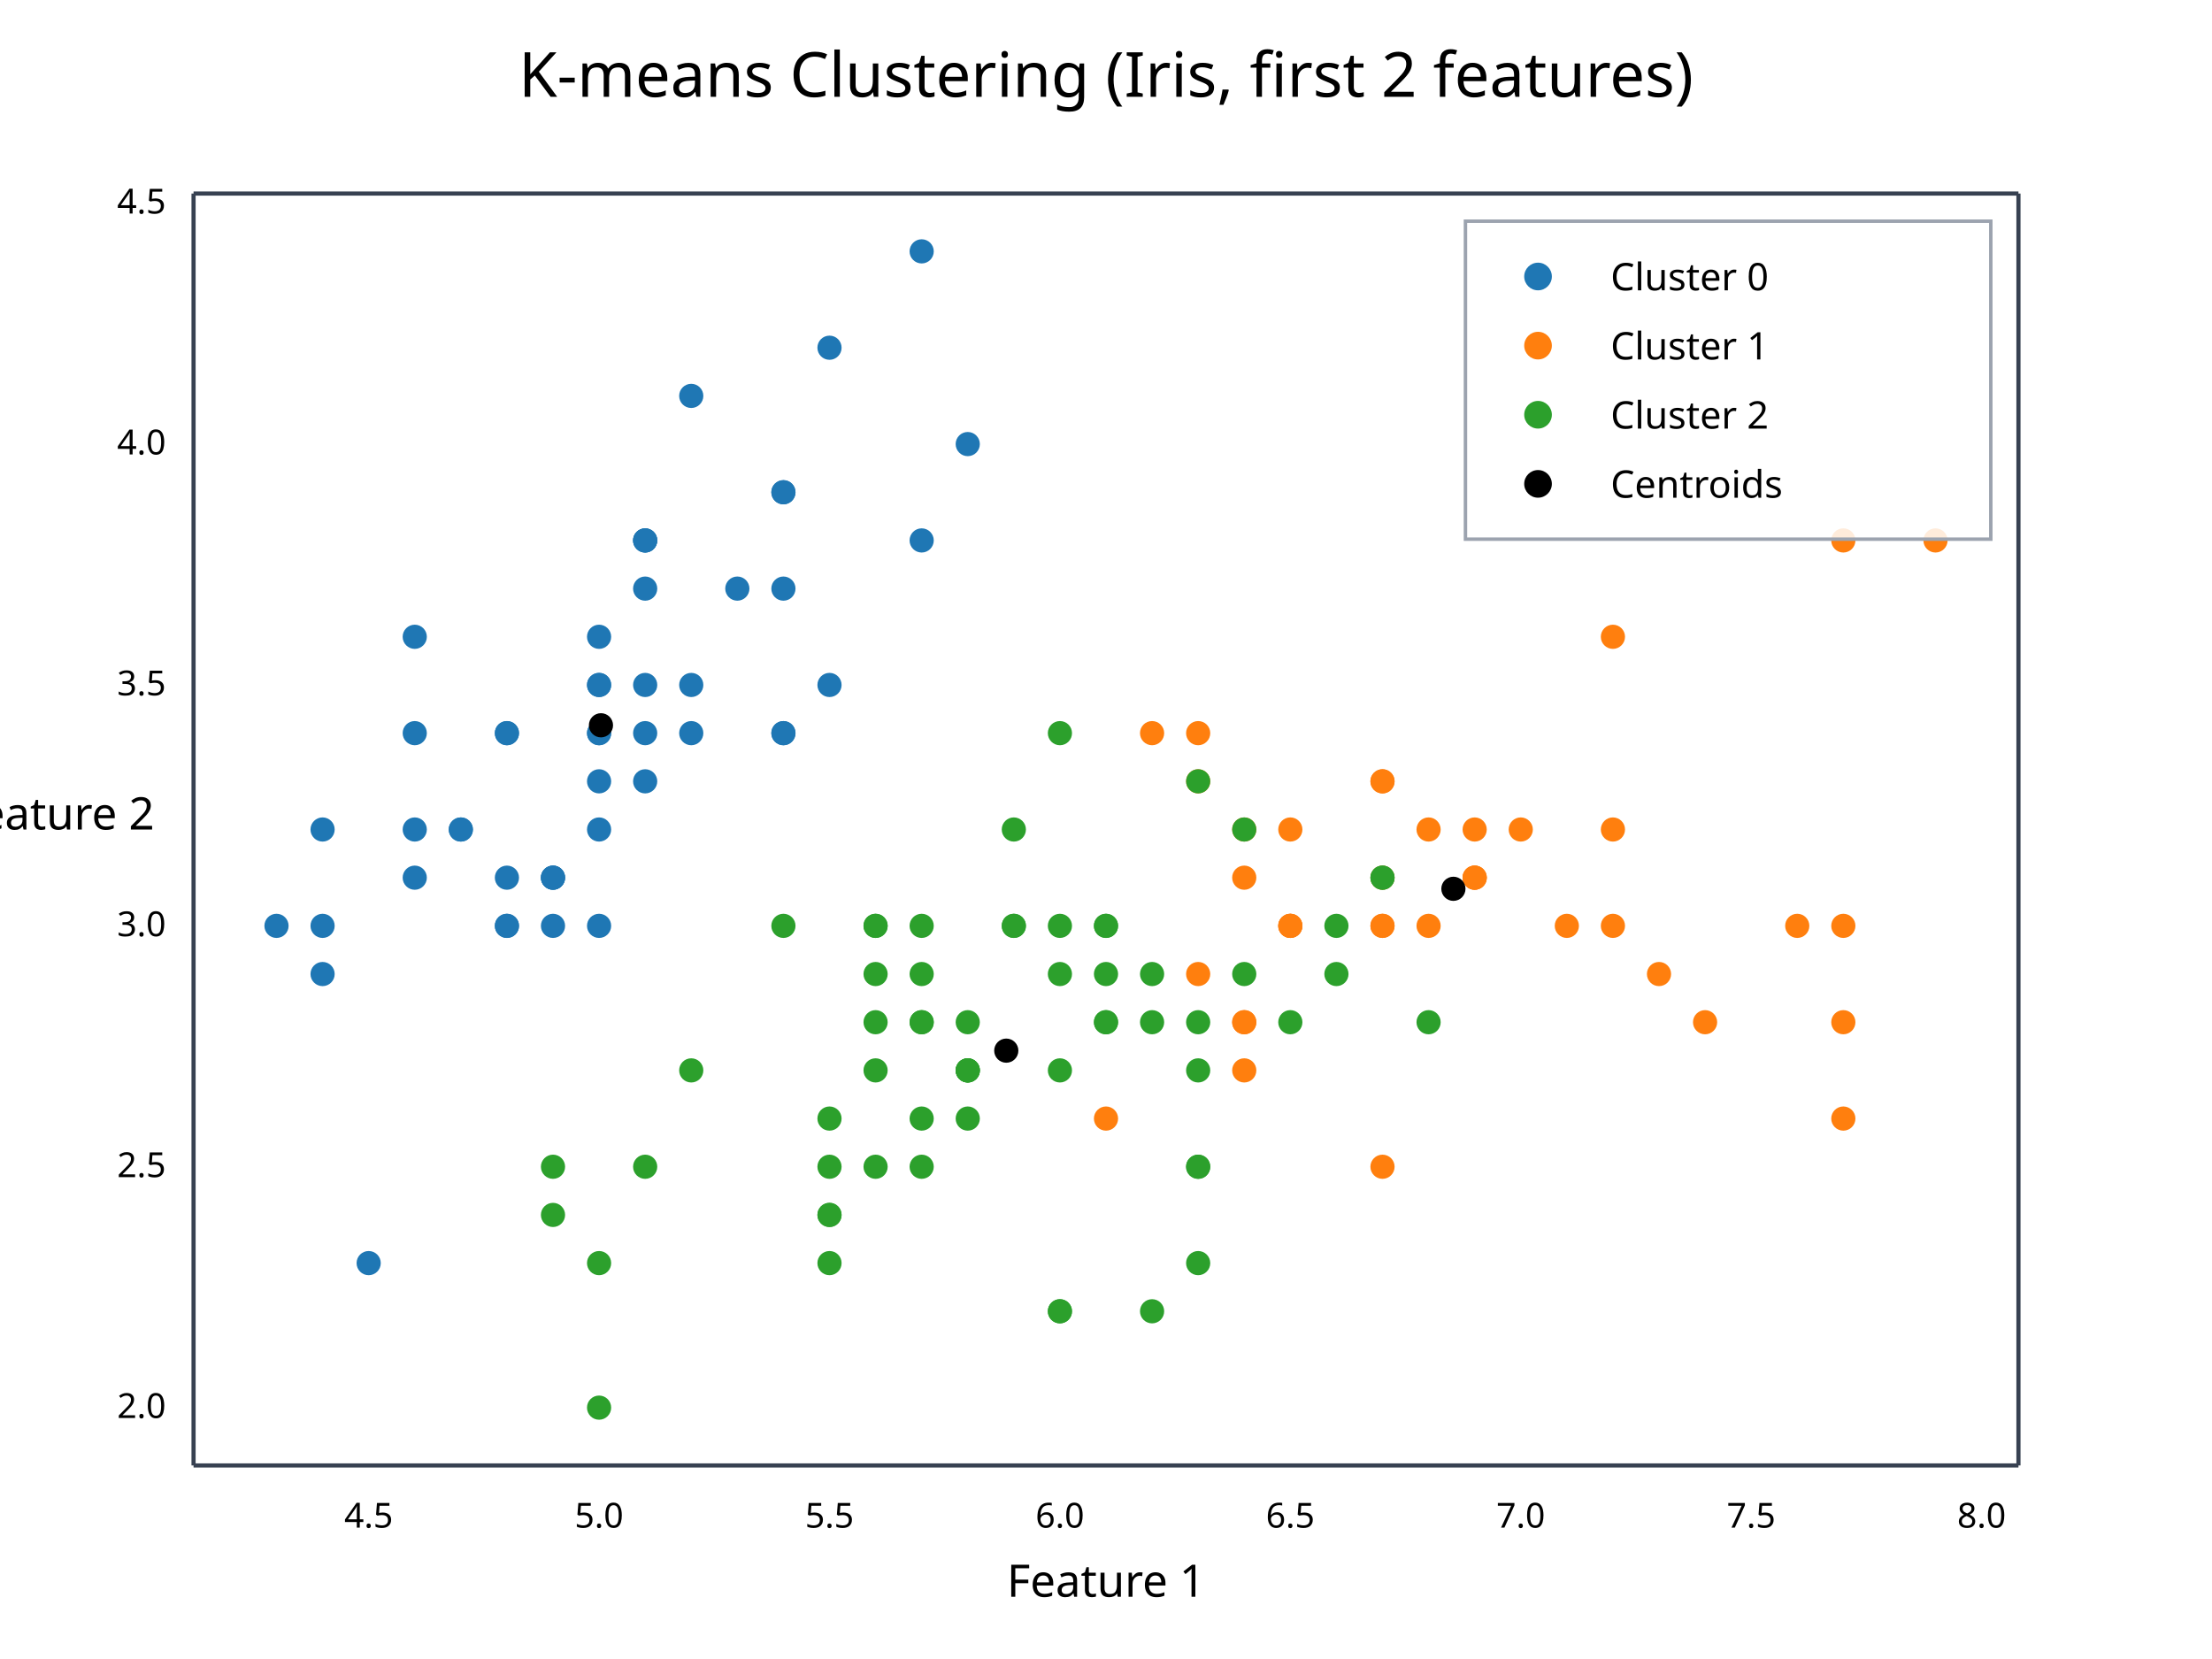
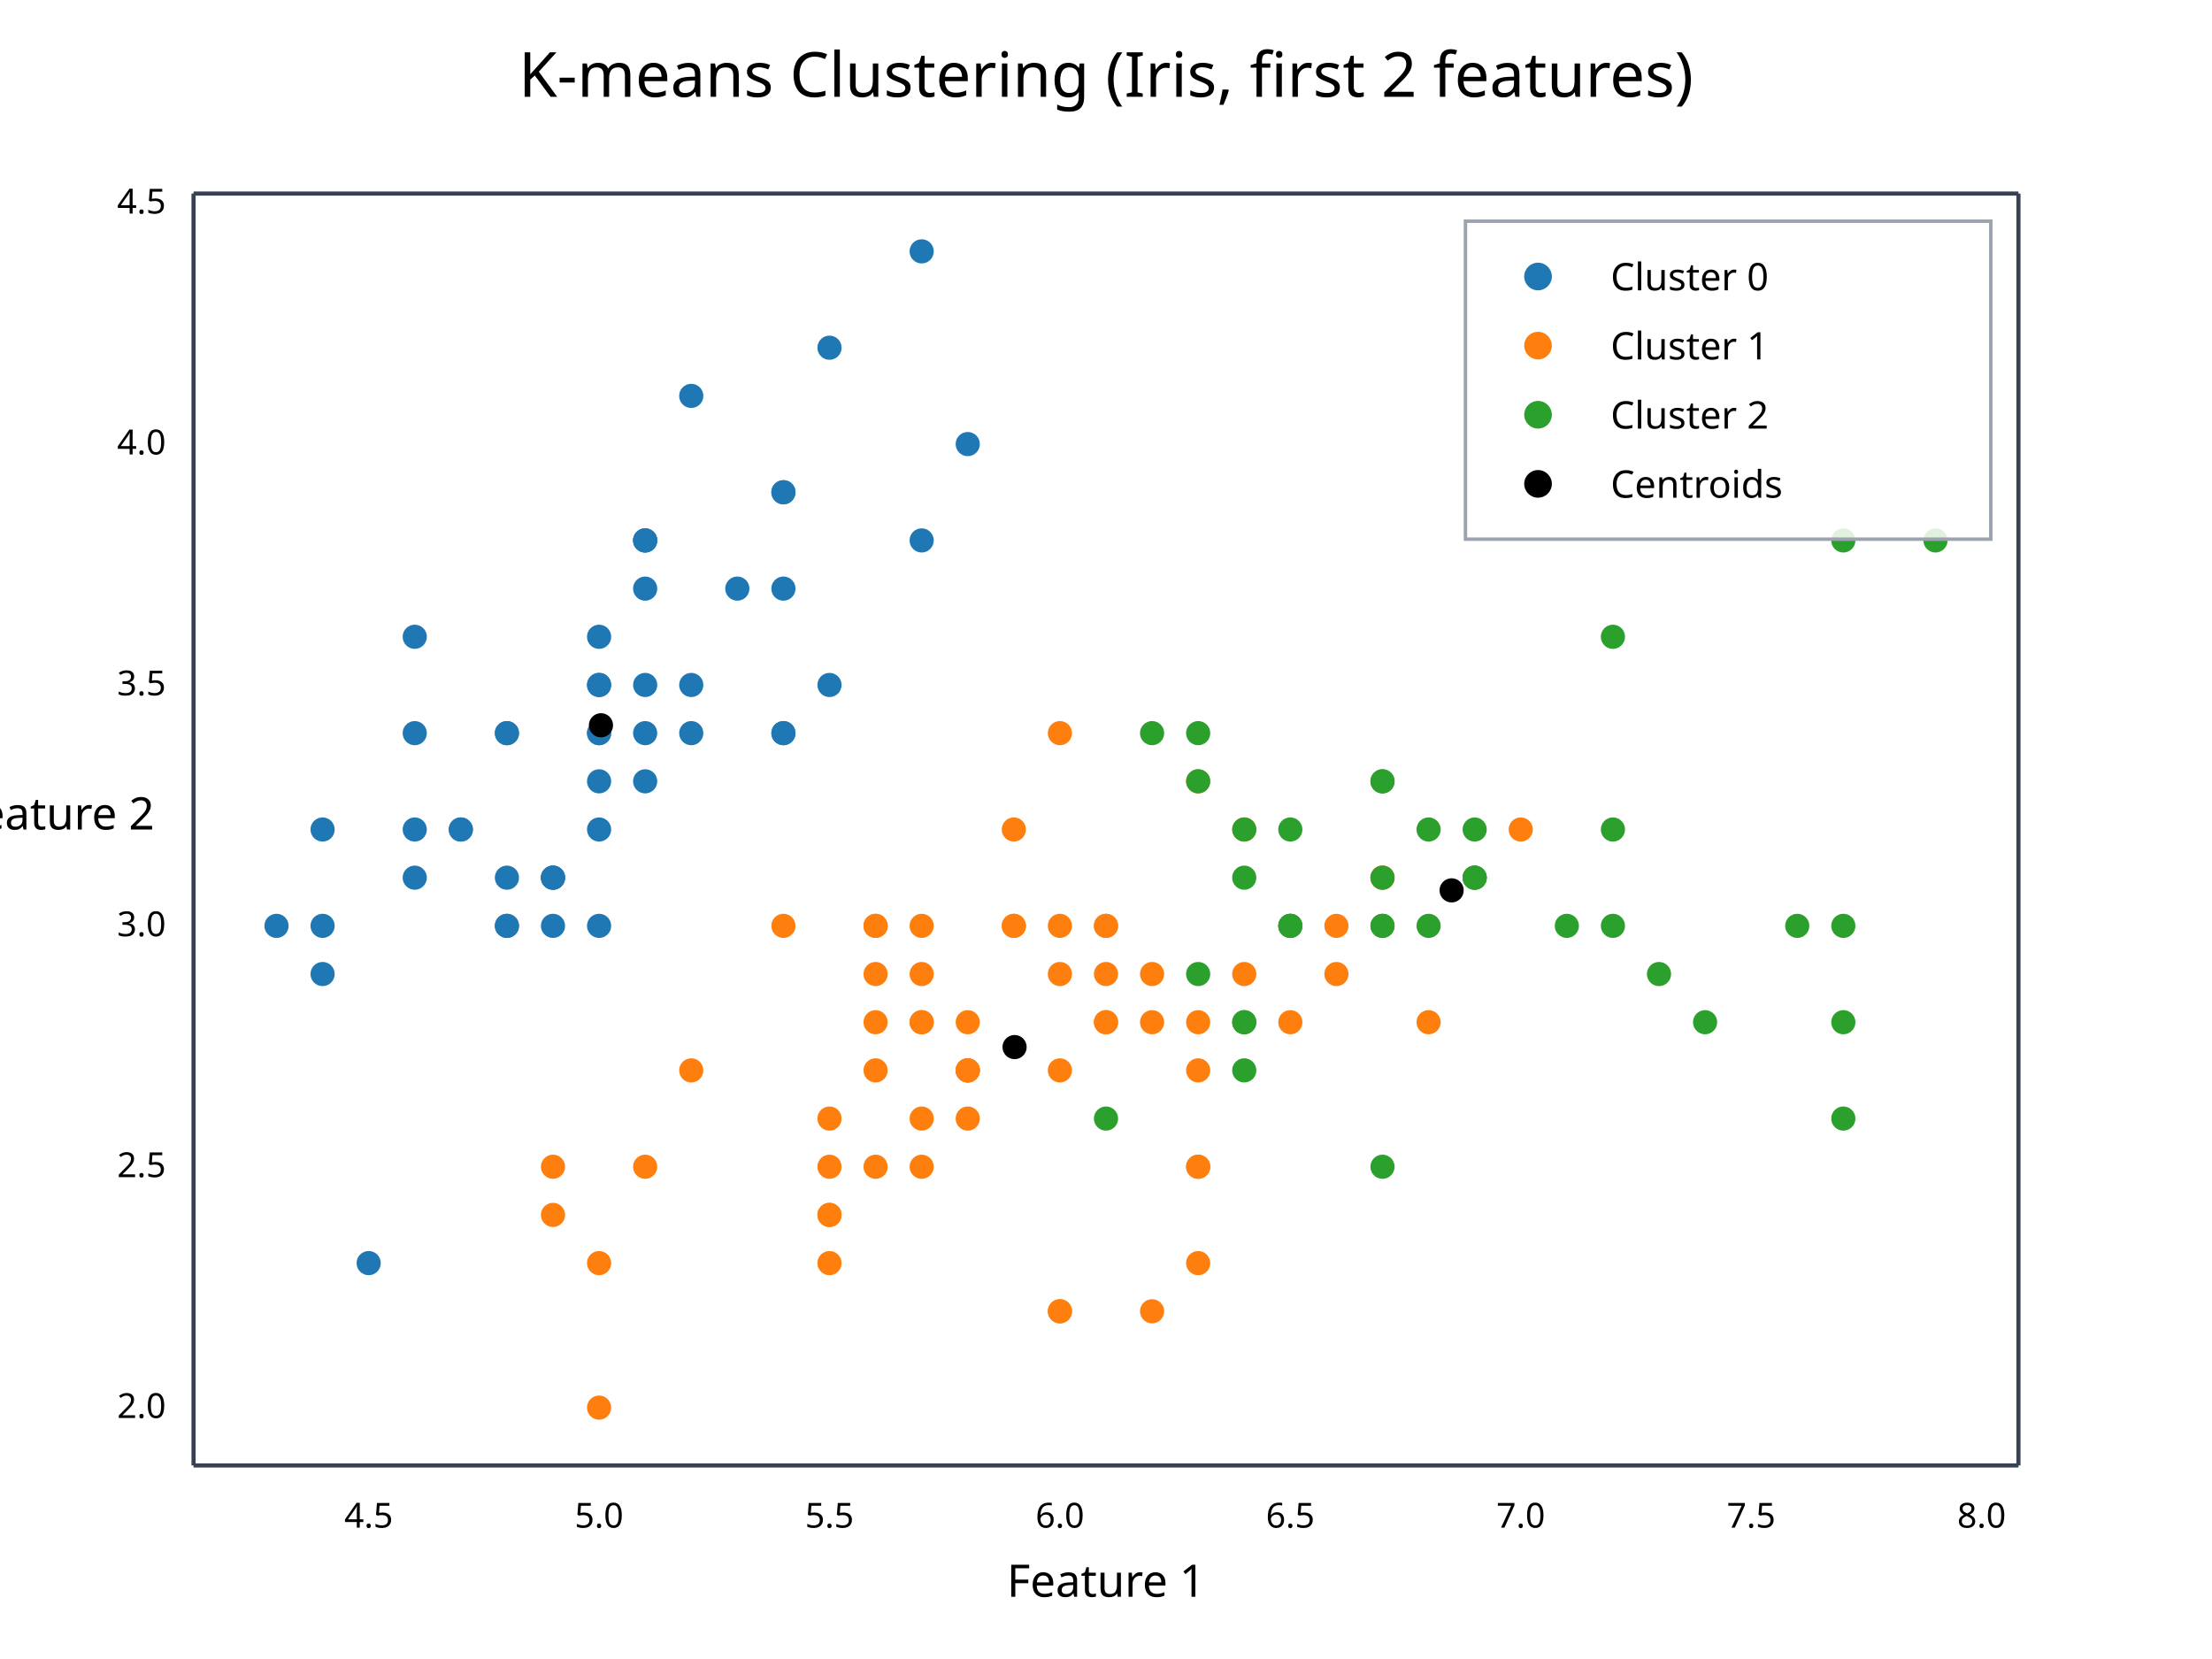
<svg xmlns="http://www.w3.org/2000/svg" width="640" height="480" viewBox="0 0 640 480">
  <rect width="100%" height="100%" fill="white" />
  <text x="106.667" y="442" text-anchor="middle" font-family="sans-serif" font-size="10">4.5</text>
  <text x="173.333" y="442" text-anchor="middle" font-family="sans-serif" font-size="10">5.0</text>
  <text x="240" y="442" text-anchor="middle" font-family="sans-serif" font-size="10">5.5</text>
  <text x="306.667" y="442" text-anchor="middle" font-family="sans-serif" font-size="10">6.0</text>
  <text x="373.333" y="442" text-anchor="middle" font-family="sans-serif" font-size="10">6.5</text>
  <text x="440" y="442" text-anchor="middle" font-family="sans-serif" font-size="10">7.0</text>
  <text x="506.667" y="442" text-anchor="middle" font-family="sans-serif" font-size="10">7.5</text>
  <text x="573.333" y="442" text-anchor="middle" font-family="sans-serif" font-size="10">8.0</text>
  <text x="48" y="410.273" text-anchor="end" font-family="sans-serif" font-size="10">2.0</text>
  <text x="48" y="340.576" text-anchor="end" font-family="sans-serif" font-size="10">2.5</text>
  <text x="48" y="270.879" text-anchor="end" font-family="sans-serif" font-size="10">3.0</text>
  <text x="48" y="201.182" text-anchor="end" font-family="sans-serif" font-size="10">3.5</text>
  <text x="48" y="131.485" text-anchor="end" font-family="sans-serif" font-size="10">4.0</text>
  <text x="48" y="61.788" text-anchor="end" font-family="sans-serif" font-size="10">4.5</text>
  <line x1="56" y1="424" x2="56" y2="56" stroke="#374151" stroke-width="1.2" />
  <line x1="584" y1="424" x2="584" y2="56" stroke="#374151" stroke-width="1.2" />
  <line x1="56" y1="424" x2="584" y2="424" stroke="#374151" stroke-width="1.2" />
  <line x1="56" y1="56" x2="584" y2="56" stroke="#374151" stroke-width="1.2" />
  <circle cx="160" cy="267.879" r="3.5" fill="#1f77b4" />
  <circle cx="133.333" cy="240" r="3.5" fill="#1f77b4" />
  <circle cx="120" cy="253.939" r="3.5" fill="#1f77b4" />
  <circle cx="173.333" cy="184.242" r="3.5" fill="#1f77b4" />
  <circle cx="226.667" cy="142.424" r="3.5" fill="#1f77b4" />
  <circle cx="120" cy="212.121" r="3.5" fill="#1f77b4" />
  <circle cx="173.333" cy="212.121" r="3.5" fill="#1f77b4" />
  <circle cx="93.333" cy="281.818" r="3.5" fill="#1f77b4" />
  <circle cx="160" cy="253.939" r="3.5" fill="#1f77b4" />
  <circle cx="226.667" cy="170.303" r="3.5" fill="#1f77b4" />
  <circle cx="146.667" cy="212.121" r="3.5" fill="#1f77b4" />
  <circle cx="146.667" cy="267.879" r="3.5" fill="#1f77b4" />
  <circle cx="80" cy="267.879" r="3.5" fill="#1f77b4" />
  <circle cx="280" cy="128.485" r="3.5" fill="#1f77b4" />
  <circle cx="266.667" cy="72.727" r="3.5" fill="#1f77b4" />
  <circle cx="226.667" cy="142.424" r="3.5" fill="#1f77b4" />
  <circle cx="186.667" cy="198.182" r="3.5" fill="#1f77b4" />
  <circle cx="266.667" cy="156.364" r="3.5" fill="#1f77b4" />
  <circle cx="186.667" cy="156.364" r="3.5" fill="#1f77b4" />
  <circle cx="226.667" cy="212.121" r="3.5" fill="#1f77b4" />
  <circle cx="186.667" cy="170.303" r="3.5" fill="#1f77b4" />
  <circle cx="120" cy="184.242" r="3.5" fill="#1f77b4" />
  <circle cx="186.667" cy="226.061" r="3.5" fill="#1f77b4" />
  <circle cx="146.667" cy="212.121" r="3.5" fill="#1f77b4" />
  <circle cx="173.333" cy="267.879" r="3.5" fill="#1f77b4" />
  <circle cx="173.333" cy="212.121" r="3.5" fill="#1f77b4" />
  <circle cx="200" cy="198.182" r="3.5" fill="#1f77b4" />
  <circle cx="200" cy="212.121" r="3.5" fill="#1f77b4" />
  <circle cx="133.333" cy="240" r="3.5" fill="#1f77b4" />
  <circle cx="146.667" cy="253.939" r="3.5" fill="#1f77b4" />
  <circle cx="226.667" cy="212.121" r="3.5" fill="#1f77b4" />
  <circle cx="200" cy="114.545" r="3.5" fill="#1f77b4" />
  <circle cx="240" cy="100.606" r="3.5" fill="#1f77b4" />
  <circle cx="160" cy="253.939" r="3.5" fill="#1f77b4" />
  <circle cx="173.333" cy="240" r="3.5" fill="#1f77b4" />
  <circle cx="240" cy="198.182" r="3.5" fill="#1f77b4" />
  <circle cx="160" cy="253.939" r="3.5" fill="#1f77b4" />
  <circle cx="93.333" cy="267.879" r="3.5" fill="#1f77b4" />
  <circle cx="186.667" cy="212.121" r="3.5" fill="#1f77b4" />
  <circle cx="173.333" cy="198.182" r="3.5" fill="#1f77b4" />
  <circle cx="106.667" cy="365.455" r="3.5" fill="#1f77b4" />
  <circle cx="93.333" cy="240" r="3.5" fill="#1f77b4" />
  <circle cx="173.333" cy="198.182" r="3.5" fill="#1f77b4" />
  <circle cx="186.667" cy="156.364" r="3.5" fill="#1f77b4" />
  <circle cx="146.667" cy="267.879" r="3.5" fill="#1f77b4" />
  <circle cx="186.667" cy="156.364" r="3.5" fill="#1f77b4" />
  <circle cx="120" cy="240" r="3.5" fill="#1f77b4" />
  <circle cx="213.333" cy="170.303" r="3.5" fill="#1f77b4" />
  <circle cx="173.333" cy="226.061" r="3.5" fill="#1f77b4" />
  <circle cx="440" cy="240" r="3.5" fill="#ff7f0e" />
-   <circle cx="426.667" cy="253.939" r="3.5" fill="#ff7f0e" />
-   <circle cx="400" cy="267.879" r="3.5" fill="#ff7f0e" />
+   <circle cx="360" cy="240" r="3.5" fill="#ff7f0e" />
+   <circle cx="240" cy="365.455" r="3.5" fill="#ff7f0e" />
+   <circle cx="373.333" cy="295.758" r="3.5" fill="#ff7f0e" />
+   <circle cx="266.667" cy="295.758" r="3.5" fill="#ff7f0e" />
  <circle cx="346.667" cy="226.061" r="3.5" fill="#ff7f0e" />
-   <circle cx="453.333" cy="267.879" r="3.5" fill="#ff7f0e" />
-   <circle cx="346.667" cy="281.818" r="3.5" fill="#ff7f0e" />
-   <circle cx="373.333" cy="267.879" r="3.5" fill="#ff7f0e" />
-   <circle cx="520" cy="267.879" r="3.5" fill="#ff7f0e" />
-   <circle cx="480" cy="281.818" r="3.5" fill="#ff7f0e" />
-   <circle cx="400" cy="337.576" r="3.5" fill="#ff7f0e" />
-   <circle cx="466.667" cy="184.242" r="3.5" fill="#ff7f0e" />
-   <circle cx="373.333" cy="240" r="3.5" fill="#ff7f0e" />
-   <circle cx="360" cy="309.697" r="3.5" fill="#ff7f0e" />
-   <circle cx="413.333" cy="267.879" r="3.5" fill="#ff7f0e" />
-   <circle cx="360" cy="240" r="3.5" fill="#ff7f0e" />
-   <circle cx="373.333" cy="267.879" r="3.5" fill="#ff7f0e" />
-   <circle cx="533.333" cy="156.364" r="3.5" fill="#ff7f0e" />
-   <circle cx="533.333" cy="323.636" r="3.5" fill="#ff7f0e" />
-   <circle cx="426.667" cy="240" r="3.5" fill="#ff7f0e" />
-   <circle cx="533.333" cy="295.758" r="3.5" fill="#ff7f0e" />
-   <circle cx="400" cy="226.061" r="3.5" fill="#ff7f0e" />
-   <circle cx="466.667" cy="240" r="3.5" fill="#ff7f0e" />
-   <circle cx="360" cy="295.758" r="3.5" fill="#ff7f0e" />
-   <circle cx="466.667" cy="267.879" r="3.5" fill="#ff7f0e" />
-   <circle cx="493.333" cy="295.758" r="3.5" fill="#ff7f0e" />
-   <circle cx="560" cy="156.364" r="3.5" fill="#ff7f0e" />
-   <circle cx="360" cy="295.758" r="3.5" fill="#ff7f0e" />
-   <circle cx="320" cy="323.636" r="3.5" fill="#ff7f0e" />
-   <circle cx="533.333" cy="267.879" r="3.5" fill="#ff7f0e" />
-   <circle cx="346.667" cy="212.121" r="3.5" fill="#ff7f0e" />
-   <circle cx="360" cy="253.939" r="3.5" fill="#ff7f0e" />
-   <circle cx="426.667" cy="253.939" r="3.5" fill="#ff7f0e" />
+   <circle cx="160" cy="351.515" r="3.5" fill="#ff7f0e" />
+   <circle cx="386.667" cy="281.818" r="3.5" fill="#ff7f0e" />
+   <circle cx="200" cy="309.697" r="3.5" fill="#ff7f0e" />
+   <circle cx="173.333" cy="407.273" r="3.5" fill="#ff7f0e" />
+   <circle cx="293.333" cy="267.879" r="3.5" fill="#ff7f0e" />
+   <circle cx="306.667" cy="379.394" r="3.5" fill="#ff7f0e" />
+   <circle cx="320" cy="281.818" r="3.5" fill="#ff7f0e" />
+   <circle cx="253.333" cy="281.818" r="3.5" fill="#ff7f0e" />
  <circle cx="400" cy="253.939" r="3.5" fill="#ff7f0e" />
-   <circle cx="426.667" cy="253.939" r="3.5" fill="#ff7f0e" />
-   <circle cx="413.333" cy="240" r="3.5" fill="#ff7f0e" />
-   <circle cx="400" cy="226.061" r="3.5" fill="#ff7f0e" />
-   <circle cx="400" cy="267.879" r="3.5" fill="#ff7f0e" />
-   <circle cx="373.333" cy="267.879" r="3.5" fill="#ff7f0e" />
-   <circle cx="333.333" cy="212.121" r="3.5" fill="#ff7f0e" />
+   <circle cx="253.333" cy="267.879" r="3.5" fill="#ff7f0e" />
+   <circle cx="280" cy="309.697" r="3.5" fill="#ff7f0e" />
+   <circle cx="333.333" cy="379.394" r="3.5" fill="#ff7f0e" />
+   <circle cx="253.333" cy="337.576" r="3.5" fill="#ff7f0e" />
+   <circle cx="293.333" cy="240" r="3.5" fill="#ff7f0e" />
+   <circle cx="320" cy="295.758" r="3.5" fill="#ff7f0e" />
+   <circle cx="346.667" cy="337.576" r="3.5" fill="#ff7f0e" />
+   <circle cx="320" cy="295.758" r="3.5" fill="#ff7f0e" />
+   <circle cx="360" cy="281.818" r="3.5" fill="#ff7f0e" />
+   <circle cx="386.667" cy="267.879" r="3.5" fill="#ff7f0e" />
+   <circle cx="413.333" cy="295.758" r="3.5" fill="#ff7f0e" />
+   <circle cx="306.667" cy="281.818" r="3.5" fill="#ff7f0e" />
+   <circle cx="266.667" cy="323.636" r="3.5" fill="#ff7f0e" />
+   <circle cx="240" cy="351.515" r="3.5" fill="#ff7f0e" />
+   <circle cx="240" cy="351.515" r="3.5" fill="#ff7f0e" />
+   <circle cx="280" cy="309.697" r="3.5" fill="#ff7f0e" />
+   <circle cx="306.667" cy="309.697" r="3.5" fill="#ff7f0e" />
+   <circle cx="226.667" cy="267.879" r="3.5" fill="#ff7f0e" />
+   <circle cx="306.667" cy="212.121" r="3.5" fill="#ff7f0e" />
+   <circle cx="400" cy="253.939" r="3.5" fill="#ff7f0e" />
+   <circle cx="346.667" cy="365.455" r="3.5" fill="#ff7f0e" />
+   <circle cx="253.333" cy="267.879" r="3.5" fill="#ff7f0e" />
+   <circle cx="240" cy="337.576" r="3.5" fill="#ff7f0e" />
+   <circle cx="240" cy="323.636" r="3.5" fill="#ff7f0e" />
+   <circle cx="320" cy="267.879" r="3.5" fill="#ff7f0e" />
+   <circle cx="280" cy="323.636" r="3.5" fill="#ff7f0e" />
+   <circle cx="173.333" cy="365.455" r="3.5" fill="#ff7f0e" />
+   <circle cx="253.333" cy="309.697" r="3.5" fill="#ff7f0e" />
+   <circle cx="266.667" cy="267.879" r="3.5" fill="#ff7f0e" />
+   <circle cx="266.667" cy="281.818" r="3.5" fill="#ff7f0e" />
+   <circle cx="333.333" cy="281.818" r="3.5" fill="#ff7f0e" />
+   <circle cx="186.667" cy="337.576" r="3.5" fill="#ff7f0e" />
+   <circle cx="266.667" cy="295.758" r="3.5" fill="#ff7f0e" />
+   <circle cx="280" cy="309.697" r="3.5" fill="#ff7f0e" />
+   <circle cx="160" cy="337.576" r="3.5" fill="#ff7f0e" />
+   <circle cx="266.667" cy="337.576" r="3.5" fill="#ff7f0e" />
+   <circle cx="280" cy="295.758" r="3.5" fill="#ff7f0e" />
+   <circle cx="306.667" cy="379.394" r="3.5" fill="#ff7f0e" />
+   <circle cx="253.333" cy="295.758" r="3.5" fill="#ff7f0e" />
+   <circle cx="346.667" cy="309.697" r="3.5" fill="#ff7f0e" />
+   <circle cx="333.333" cy="295.758" r="3.5" fill="#ff7f0e" />
+   <circle cx="320" cy="267.879" r="3.5" fill="#ff7f0e" />
+   <circle cx="346.667" cy="295.758" r="3.5" fill="#ff7f0e" />
+   <circle cx="306.667" cy="267.879" r="3.5" fill="#ff7f0e" />
+   <circle cx="280" cy="309.697" r="3.5" fill="#ff7f0e" />
+   <circle cx="346.667" cy="337.576" r="3.5" fill="#ff7f0e" />
+   <circle cx="293.333" cy="267.879" r="3.5" fill="#ff7f0e" />
+   <circle cx="426.667" cy="253.939" r="3.5" fill="#2ca02c" />
+   <circle cx="400" cy="267.879" r="3.5" fill="#2ca02c" />
+   <circle cx="346.667" cy="226.061" r="3.5" fill="#2ca02c" />
+   <circle cx="453.333" cy="267.879" r="3.5" fill="#2ca02c" />
+   <circle cx="346.667" cy="281.818" r="3.5" fill="#2ca02c" />
+   <circle cx="373.333" cy="267.879" r="3.5" fill="#2ca02c" />
+   <circle cx="520" cy="267.879" r="3.5" fill="#2ca02c" />
+   <circle cx="480" cy="281.818" r="3.5" fill="#2ca02c" />
+   <circle cx="400" cy="337.576" r="3.5" fill="#2ca02c" />
+   <circle cx="466.667" cy="184.242" r="3.5" fill="#2ca02c" />
+   <circle cx="373.333" cy="240" r="3.5" fill="#2ca02c" />
+   <circle cx="360" cy="309.697" r="3.5" fill="#2ca02c" />
+   <circle cx="413.333" cy="267.879" r="3.5" fill="#2ca02c" />
  <circle cx="360" cy="240" r="3.5" fill="#2ca02c" />
-   <circle cx="240" cy="365.455" r="3.5" fill="#2ca02c" />
-   <circle cx="373.333" cy="295.758" r="3.5" fill="#2ca02c" />
-   <circle cx="266.667" cy="295.758" r="3.5" fill="#2ca02c" />
-   <circle cx="346.667" cy="226.061" r="3.5" fill="#2ca02c" />
-   <circle cx="160" cy="351.515" r="3.5" fill="#2ca02c" />
-   <circle cx="386.667" cy="281.818" r="3.5" fill="#2ca02c" />
-   <circle cx="200" cy="309.697" r="3.5" fill="#2ca02c" />
-   <circle cx="173.333" cy="407.273" r="3.5" fill="#2ca02c" />
-   <circle cx="293.333" cy="267.879" r="3.5" fill="#2ca02c" />
-   <circle cx="306.667" cy="379.394" r="3.5" fill="#2ca02c" />
-   <circle cx="320" cy="281.818" r="3.5" fill="#2ca02c" />
-   <circle cx="253.333" cy="281.818" r="3.5" fill="#2ca02c" />
+   <circle cx="373.333" cy="267.879" r="3.5" fill="#2ca02c" />
+   <circle cx="533.333" cy="156.364" r="3.5" fill="#2ca02c" />
+   <circle cx="533.333" cy="323.636" r="3.5" fill="#2ca02c" />
+   <circle cx="426.667" cy="240" r="3.5" fill="#2ca02c" />
+   <circle cx="533.333" cy="295.758" r="3.5" fill="#2ca02c" />
+   <circle cx="400" cy="226.061" r="3.5" fill="#2ca02c" />
+   <circle cx="466.667" cy="240" r="3.5" fill="#2ca02c" />
+   <circle cx="360" cy="295.758" r="3.5" fill="#2ca02c" />
+   <circle cx="466.667" cy="267.879" r="3.5" fill="#2ca02c" />
+   <circle cx="493.333" cy="295.758" r="3.5" fill="#2ca02c" />
+   <circle cx="560" cy="156.364" r="3.5" fill="#2ca02c" />
+   <circle cx="360" cy="295.758" r="3.5" fill="#2ca02c" />
+   <circle cx="320" cy="323.636" r="3.5" fill="#2ca02c" />
+   <circle cx="533.333" cy="267.879" r="3.5" fill="#2ca02c" />
+   <circle cx="346.667" cy="212.121" r="3.5" fill="#2ca02c" />
+   <circle cx="360" cy="253.939" r="3.5" fill="#2ca02c" />
+   <circle cx="426.667" cy="253.939" r="3.5" fill="#2ca02c" />
  <circle cx="400" cy="253.939" r="3.5" fill="#2ca02c" />
-   <circle cx="253.333" cy="267.879" r="3.5" fill="#2ca02c" />
-   <circle cx="280" cy="309.697" r="3.5" fill="#2ca02c" />
-   <circle cx="333.333" cy="379.394" r="3.5" fill="#2ca02c" />
-   <circle cx="253.333" cy="337.576" r="3.5" fill="#2ca02c" />
-   <circle cx="293.333" cy="240" r="3.5" fill="#2ca02c" />
-   <circle cx="320" cy="295.758" r="3.5" fill="#2ca02c" />
-   <circle cx="346.667" cy="337.576" r="3.5" fill="#2ca02c" />
-   <circle cx="320" cy="295.758" r="3.5" fill="#2ca02c" />
-   <circle cx="360" cy="281.818" r="3.5" fill="#2ca02c" />
-   <circle cx="386.667" cy="267.879" r="3.5" fill="#2ca02c" />
-   <circle cx="413.333" cy="295.758" r="3.5" fill="#2ca02c" />
-   <circle cx="306.667" cy="281.818" r="3.5" fill="#2ca02c" />
-   <circle cx="266.667" cy="323.636" r="3.5" fill="#2ca02c" />
-   <circle cx="240" cy="351.515" r="3.5" fill="#2ca02c" />
-   <circle cx="240" cy="351.515" r="3.5" fill="#2ca02c" />
-   <circle cx="280" cy="309.697" r="3.5" fill="#2ca02c" />
-   <circle cx="306.667" cy="309.697" r="3.5" fill="#2ca02c" />
-   <circle cx="226.667" cy="267.879" r="3.5" fill="#2ca02c" />
-   <circle cx="306.667" cy="212.121" r="3.5" fill="#2ca02c" />
-   <circle cx="400" cy="253.939" r="3.5" fill="#2ca02c" />
-   <circle cx="346.667" cy="365.455" r="3.5" fill="#2ca02c" />
-   <circle cx="253.333" cy="267.879" r="3.5" fill="#2ca02c" />
-   <circle cx="240" cy="337.576" r="3.5" fill="#2ca02c" />
-   <circle cx="240" cy="323.636" r="3.5" fill="#2ca02c" />
-   <circle cx="320" cy="267.879" r="3.5" fill="#2ca02c" />
-   <circle cx="280" cy="323.636" r="3.5" fill="#2ca02c" />
-   <circle cx="173.333" cy="365.455" r="3.5" fill="#2ca02c" />
-   <circle cx="253.333" cy="309.697" r="3.5" fill="#2ca02c" />
-   <circle cx="266.667" cy="267.879" r="3.5" fill="#2ca02c" />
-   <circle cx="266.667" cy="281.818" r="3.5" fill="#2ca02c" />
-   <circle cx="333.333" cy="281.818" r="3.5" fill="#2ca02c" />
-   <circle cx="186.667" cy="337.576" r="3.5" fill="#2ca02c" />
-   <circle cx="266.667" cy="295.758" r="3.5" fill="#2ca02c" />
-   <circle cx="280" cy="309.697" r="3.5" fill="#2ca02c" />
-   <circle cx="160" cy="337.576" r="3.5" fill="#2ca02c" />
-   <circle cx="266.667" cy="337.576" r="3.5" fill="#2ca02c" />
-   <circle cx="280" cy="295.758" r="3.5" fill="#2ca02c" />
-   <circle cx="306.667" cy="379.394" r="3.5" fill="#2ca02c" />
-   <circle cx="253.333" cy="295.758" r="3.5" fill="#2ca02c" />
-   <circle cx="346.667" cy="309.697" r="3.5" fill="#2ca02c" />
-   <circle cx="333.333" cy="295.758" r="3.5" fill="#2ca02c" />
-   <circle cx="320" cy="267.879" r="3.5" fill="#2ca02c" />
-   <circle cx="346.667" cy="295.758" r="3.5" fill="#2ca02c" />
-   <circle cx="306.667" cy="267.879" r="3.5" fill="#2ca02c" />
-   <circle cx="280" cy="309.697" r="3.5" fill="#2ca02c" />
-   <circle cx="346.667" cy="337.576" r="3.5" fill="#2ca02c" />
-   <circle cx="293.333" cy="267.879" r="3.5" fill="#2ca02c" />
+   <circle cx="426.667" cy="253.939" r="3.5" fill="#2ca02c" />
+   <circle cx="413.333" cy="240" r="3.5" fill="#2ca02c" />
+   <circle cx="400" cy="226.061" r="3.5" fill="#2ca02c" />
+   <circle cx="400" cy="267.879" r="3.5" fill="#2ca02c" />
+   <circle cx="373.333" cy="267.879" r="3.5" fill="#2ca02c" />
+   <circle cx="333.333" cy="212.121" r="3.5" fill="#2ca02c" />
  <circle cx="173.878" cy="209.845" r="3.5" fill="#000000" />
-   <circle cx="420.513" cy="257.156" r="3.5" fill="#000000" />
-   <circle cx="291.148" cy="303.984" r="3.5" fill="#000000" />
+   <circle cx="293.548" cy="302.952" r="3.5" fill="#000000" />
+   <circle cx="420" cy="257.608" r="3.5" fill="#000000" />
  <rect x="424" y="64" width="152" height="92" fill="white" fill-opacity="0.85" stroke="#9ca3af" stroke-width="1" />
  <circle cx="445" cy="80" r="4" fill="#1f77b4" />
  <text x="466" y="84" text-anchor="start" font-family="sans-serif" font-size="11">Cluster 0</text>
  <circle cx="445" cy="100" r="4" fill="#ff7f0e" />
  <text x="466" y="104" text-anchor="start" font-family="sans-serif" font-size="11">Cluster 1</text>
  <circle cx="445" cy="120" r="4" fill="#2ca02c" />
  <text x="466" y="124" text-anchor="start" font-family="sans-serif" font-size="11">Cluster 2</text>
  <circle cx="445" cy="140" r="4" fill="#000000" />
  <text x="466" y="144" text-anchor="start" font-family="sans-serif" font-size="11">Centroids</text>
  <text x="320" y="462" text-anchor="middle" font-family="sans-serif" font-size="13">Feature 1</text>
  <text x="16" y="240" text-anchor="middle" font-family="sans-serif" font-size="13">Feature 2</text>
  <text x="320" y="28" text-anchor="middle" font-family="sans-serif" font-size="18">K-means Clustering (Iris, first 2 features)</text>
</svg>
